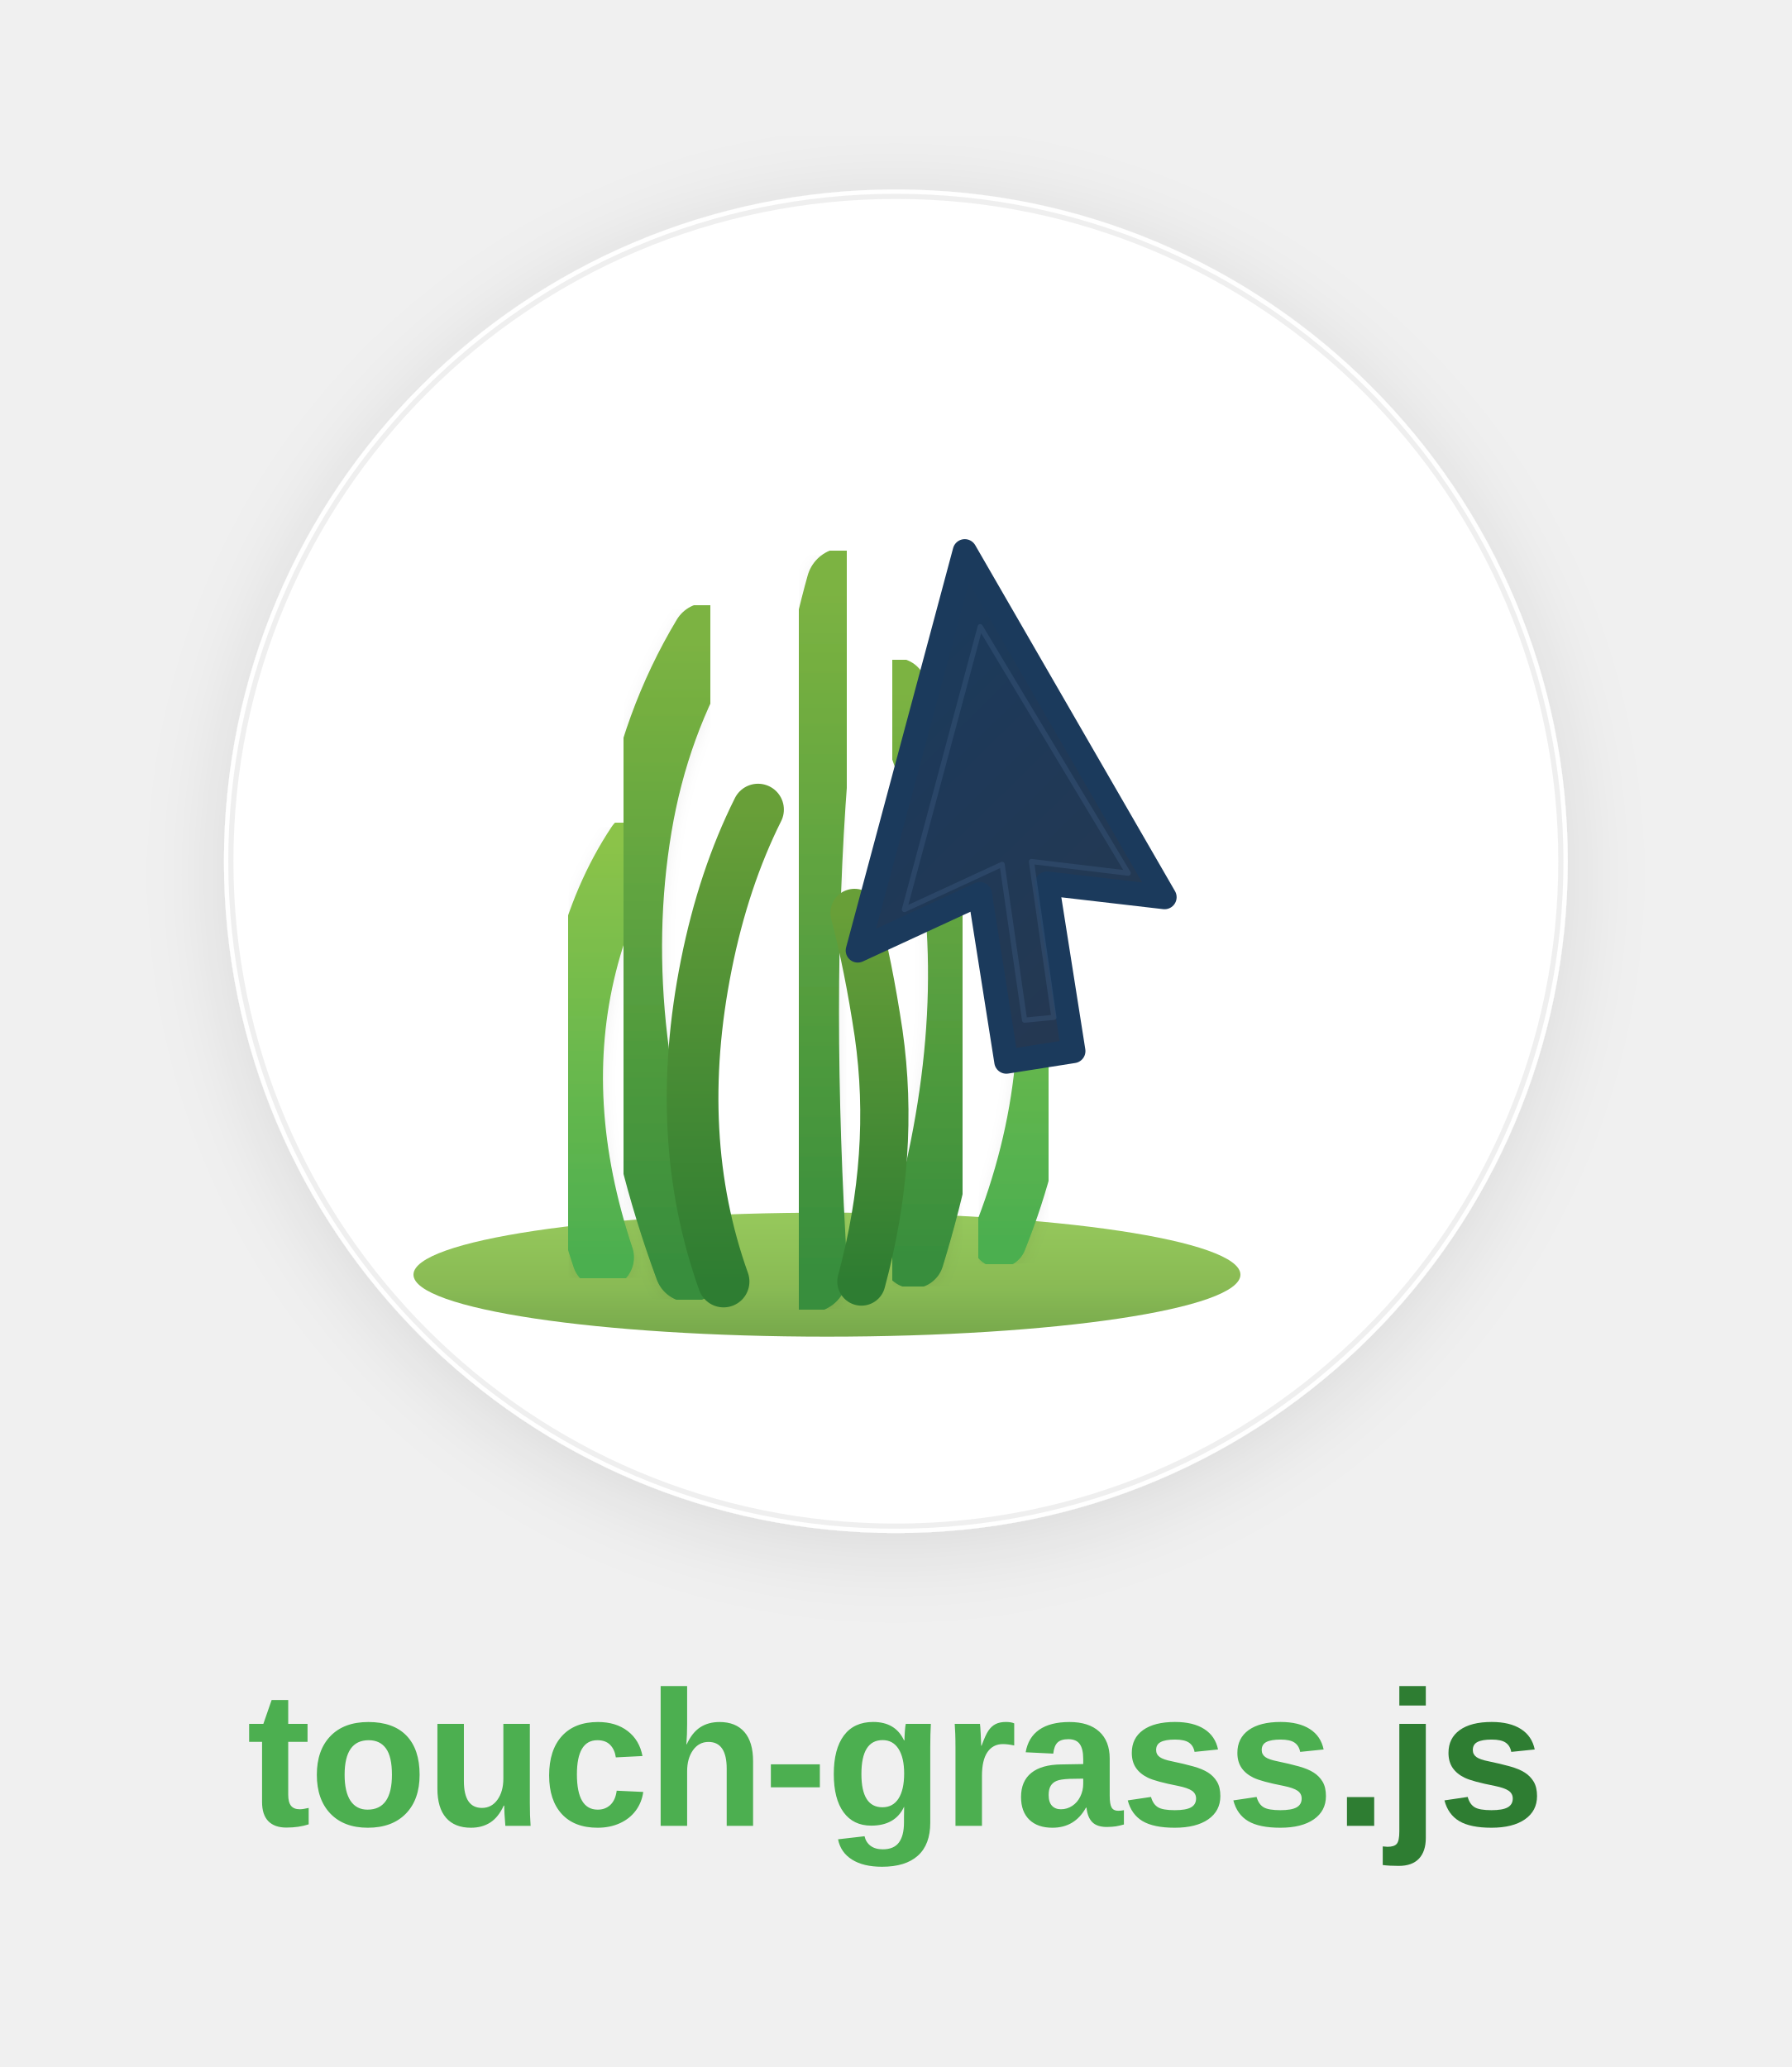
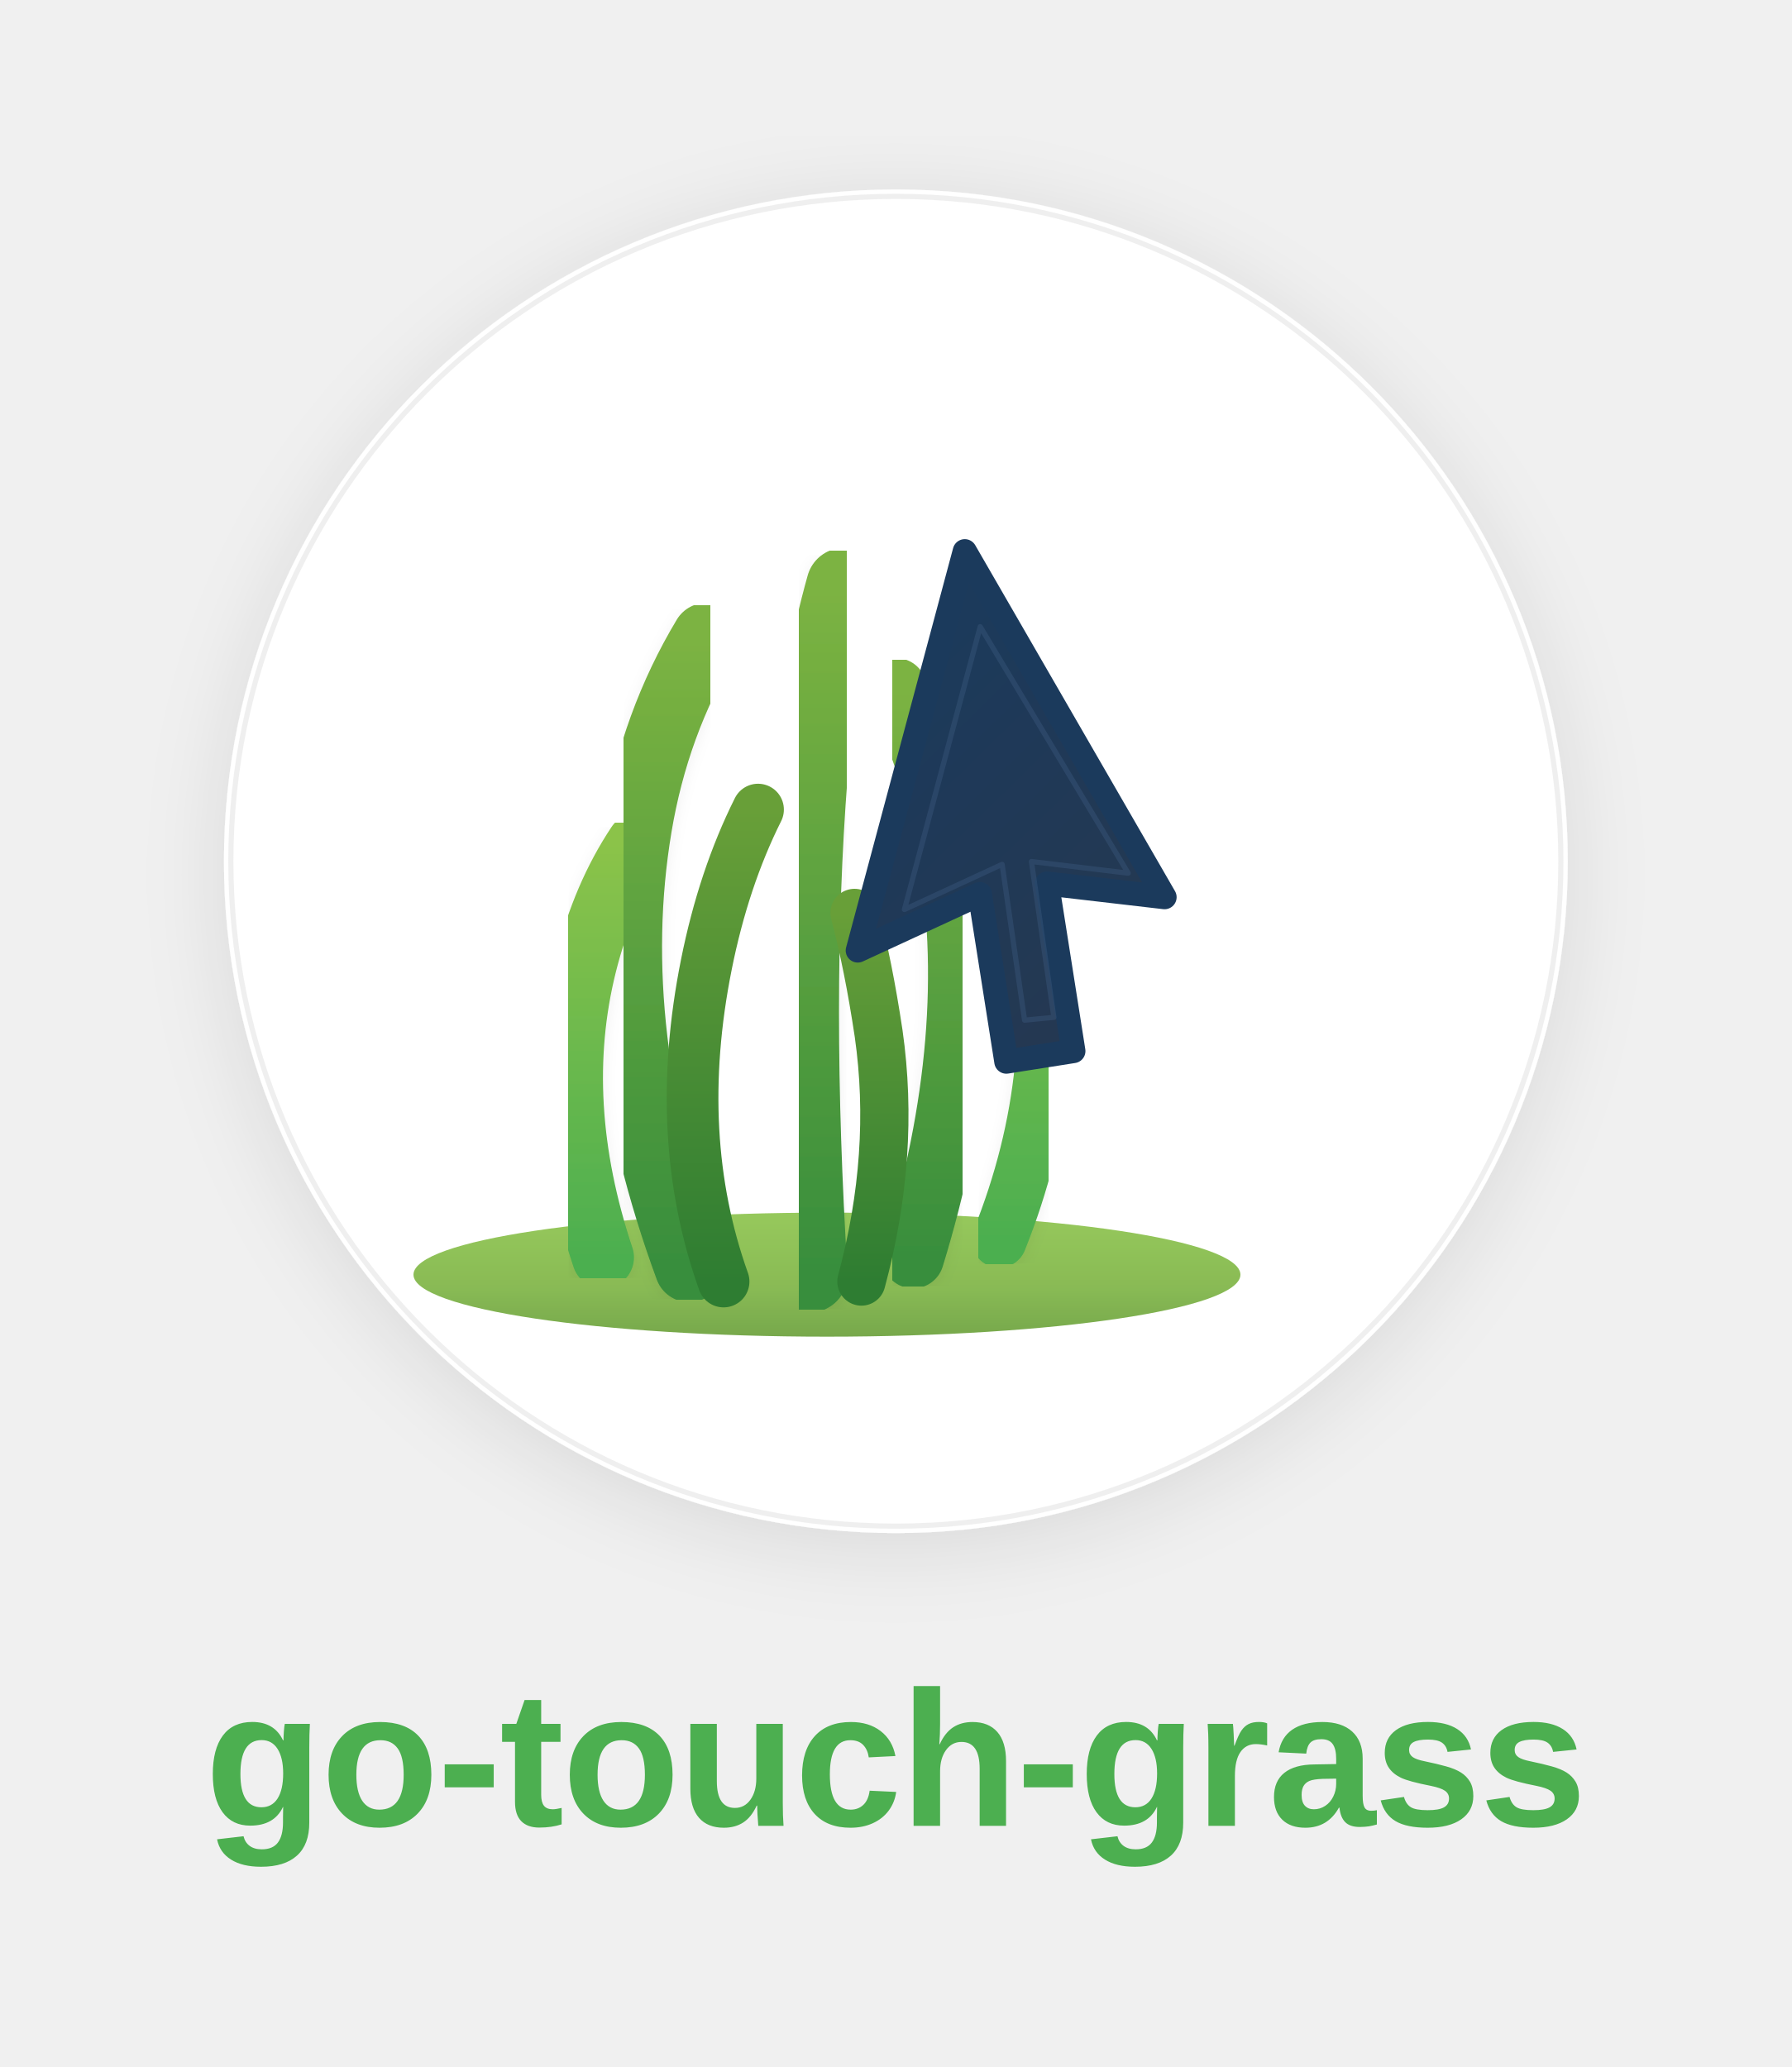
- <svg xmlns="http://www.w3.org/2000/svg" viewBox="0 0 520 600" width="520" height="600" role="img" aria-label="touch-grass.js logo: a mouse cursor clicking on grass blades inside a circle">
+ <svg xmlns="http://www.w3.org/2000/svg" viewBox="0 0 520 600" width="520" height="600" role="img" aria-label="go-touch-grass logo: a mouse cursor clicking on grass blades inside a circle">
  <defs>
    <linearGradient id="grass-bright" x1="0" y1="0" x2="0" y2="1">
      <stop offset="0%" stop-color="#8BC34A" />
      <stop offset="100%" stop-color="#4CAF50" />
    </linearGradient>
    <linearGradient id="grass-mid" x1="0" y1="0" x2="0" y2="1">
      <stop offset="0%" stop-color="#7CB342" />
      <stop offset="100%" stop-color="#388E3C" />
    </linearGradient>
    <linearGradient id="grass-dark" x1="0" y1="0" x2="0" y2="1">
      <stop offset="0%" stop-color="#689F38" />
      <stop offset="100%" stop-color="#2E7D32" />
    </linearGradient>
    <linearGradient id="ground-fill" x1="0" y1="0" x2="0" y2="1">
      <stop offset="0%" stop-color="#8BC34A" />
      <stop offset="60%" stop-color="#7CB342" />
      <stop offset="100%" stop-color="#689F38" />
    </linearGradient>
    <linearGradient id="cursor-body" x1="0" y1="0" x2="1" y2="1">
      <stop offset="0%" stop-color="#1B3A5C" />
      <stop offset="100%" stop-color="#263850" />
    </linearGradient>
    <filter id="circle-shadow" x="-10%" y="-5%" width="120%" height="120%">
      <feDropShadow dx="0" dy="4" stdDeviation="12" flood-color="#000" flood-opacity="0.1" />
    </filter>
    <filter id="inner-glow" x="-5%" y="-5%" width="110%" height="110%">
      <feDropShadow dx="0" dy="1" stdDeviation="2" flood-color="#000" flood-opacity="0.06" />
    </filter>
  </defs>
  <circle cx="260" cy="250" r="195" fill="white" filter="url(#circle-shadow)" />
  <circle cx="260" cy="250" r="193" fill="none" stroke="#E0E0E0" stroke-width="1.5" opacity="0.5" />
  <ellipse cx="240" cy="370" rx="120" ry="18" fill="url(#ground-fill)" opacity="0.9" />
  <path d="M 175 365 Q 160 320 170 280 Q 175 260 185 245" stroke="url(#grass-bright)" stroke-width="18" fill="none" stroke-linecap="round" filter="url(#inner-glow)" />
  <path d="M 290 360 Q 310 310 300 260 Q 295 240 285 225" stroke="url(#grass-bright)" stroke-width="16" fill="none" stroke-linecap="round" filter="url(#inner-glow)" />
  <path d="M 200 368 Q 175 300 185 240 Q 190 210 205 185" stroke="url(#grass-mid)" stroke-width="20" fill="none" stroke-linecap="round" filter="url(#inner-glow)" />
  <path d="M 235 370 Q 230 290 235 225 Q 238 195 245 170" stroke="url(#grass-mid)" stroke-width="22" fill="none" stroke-linecap="round" filter="url(#inner-glow)" />
  <path d="M 265 365 Q 285 300 275 245 Q 270 220 260 200" stroke="url(#grass-mid)" stroke-width="18" fill="none" stroke-linecap="round" filter="url(#inner-glow)" />
  <path d="M 210 372 Q 195 330 205 280 Q 210 255 220 235" stroke="url(#grass-dark)" stroke-width="15" fill="none" stroke-linecap="round" />
  <path d="M 250 372 Q 260 335 255 300 Q 252 280 248 265" stroke="url(#grass-dark)" stroke-width="14" fill="none" stroke-linecap="round" />
  <g transform="translate(280, 160) rotate(15)">
    <path d="M 0 0 L 0 120 L 30 95 L 50 140 L 68 132 L 48 87 L 82 82 Z" fill="url(#cursor-body)" stroke="#1B3A5C" stroke-width="7" stroke-linejoin="round" stroke-linecap="round" />
    <path d="M 10 20 L 10 105 L 34 85 L 52 127 L 60 124 L 42 82 L 70 78 Z" fill="none" stroke="#3D5A80" stroke-width="1.5" stroke-linejoin="round" opacity="0.4" />
  </g>
-   <text x="260" y="530" font-family="'Segoe UI', 'Helvetica Neue', 'Arial', sans-serif" font-size="56" font-weight="800" fill="#4CAF50" text-anchor="middle" letter-spacing="-0.5">touch-grass<tspan fill="#2E7D32" font-weight="700">.js</tspan>
-   </text>
+   <text x="260" y="530" font-family="'Segoe UI', 'Helvetica Neue', 'Arial', sans-serif" font-size="56" font-weight="800" fill="#4CAF50" text-anchor="middle" letter-spacing="-0.5">go-touch-grass</text>
</svg>
